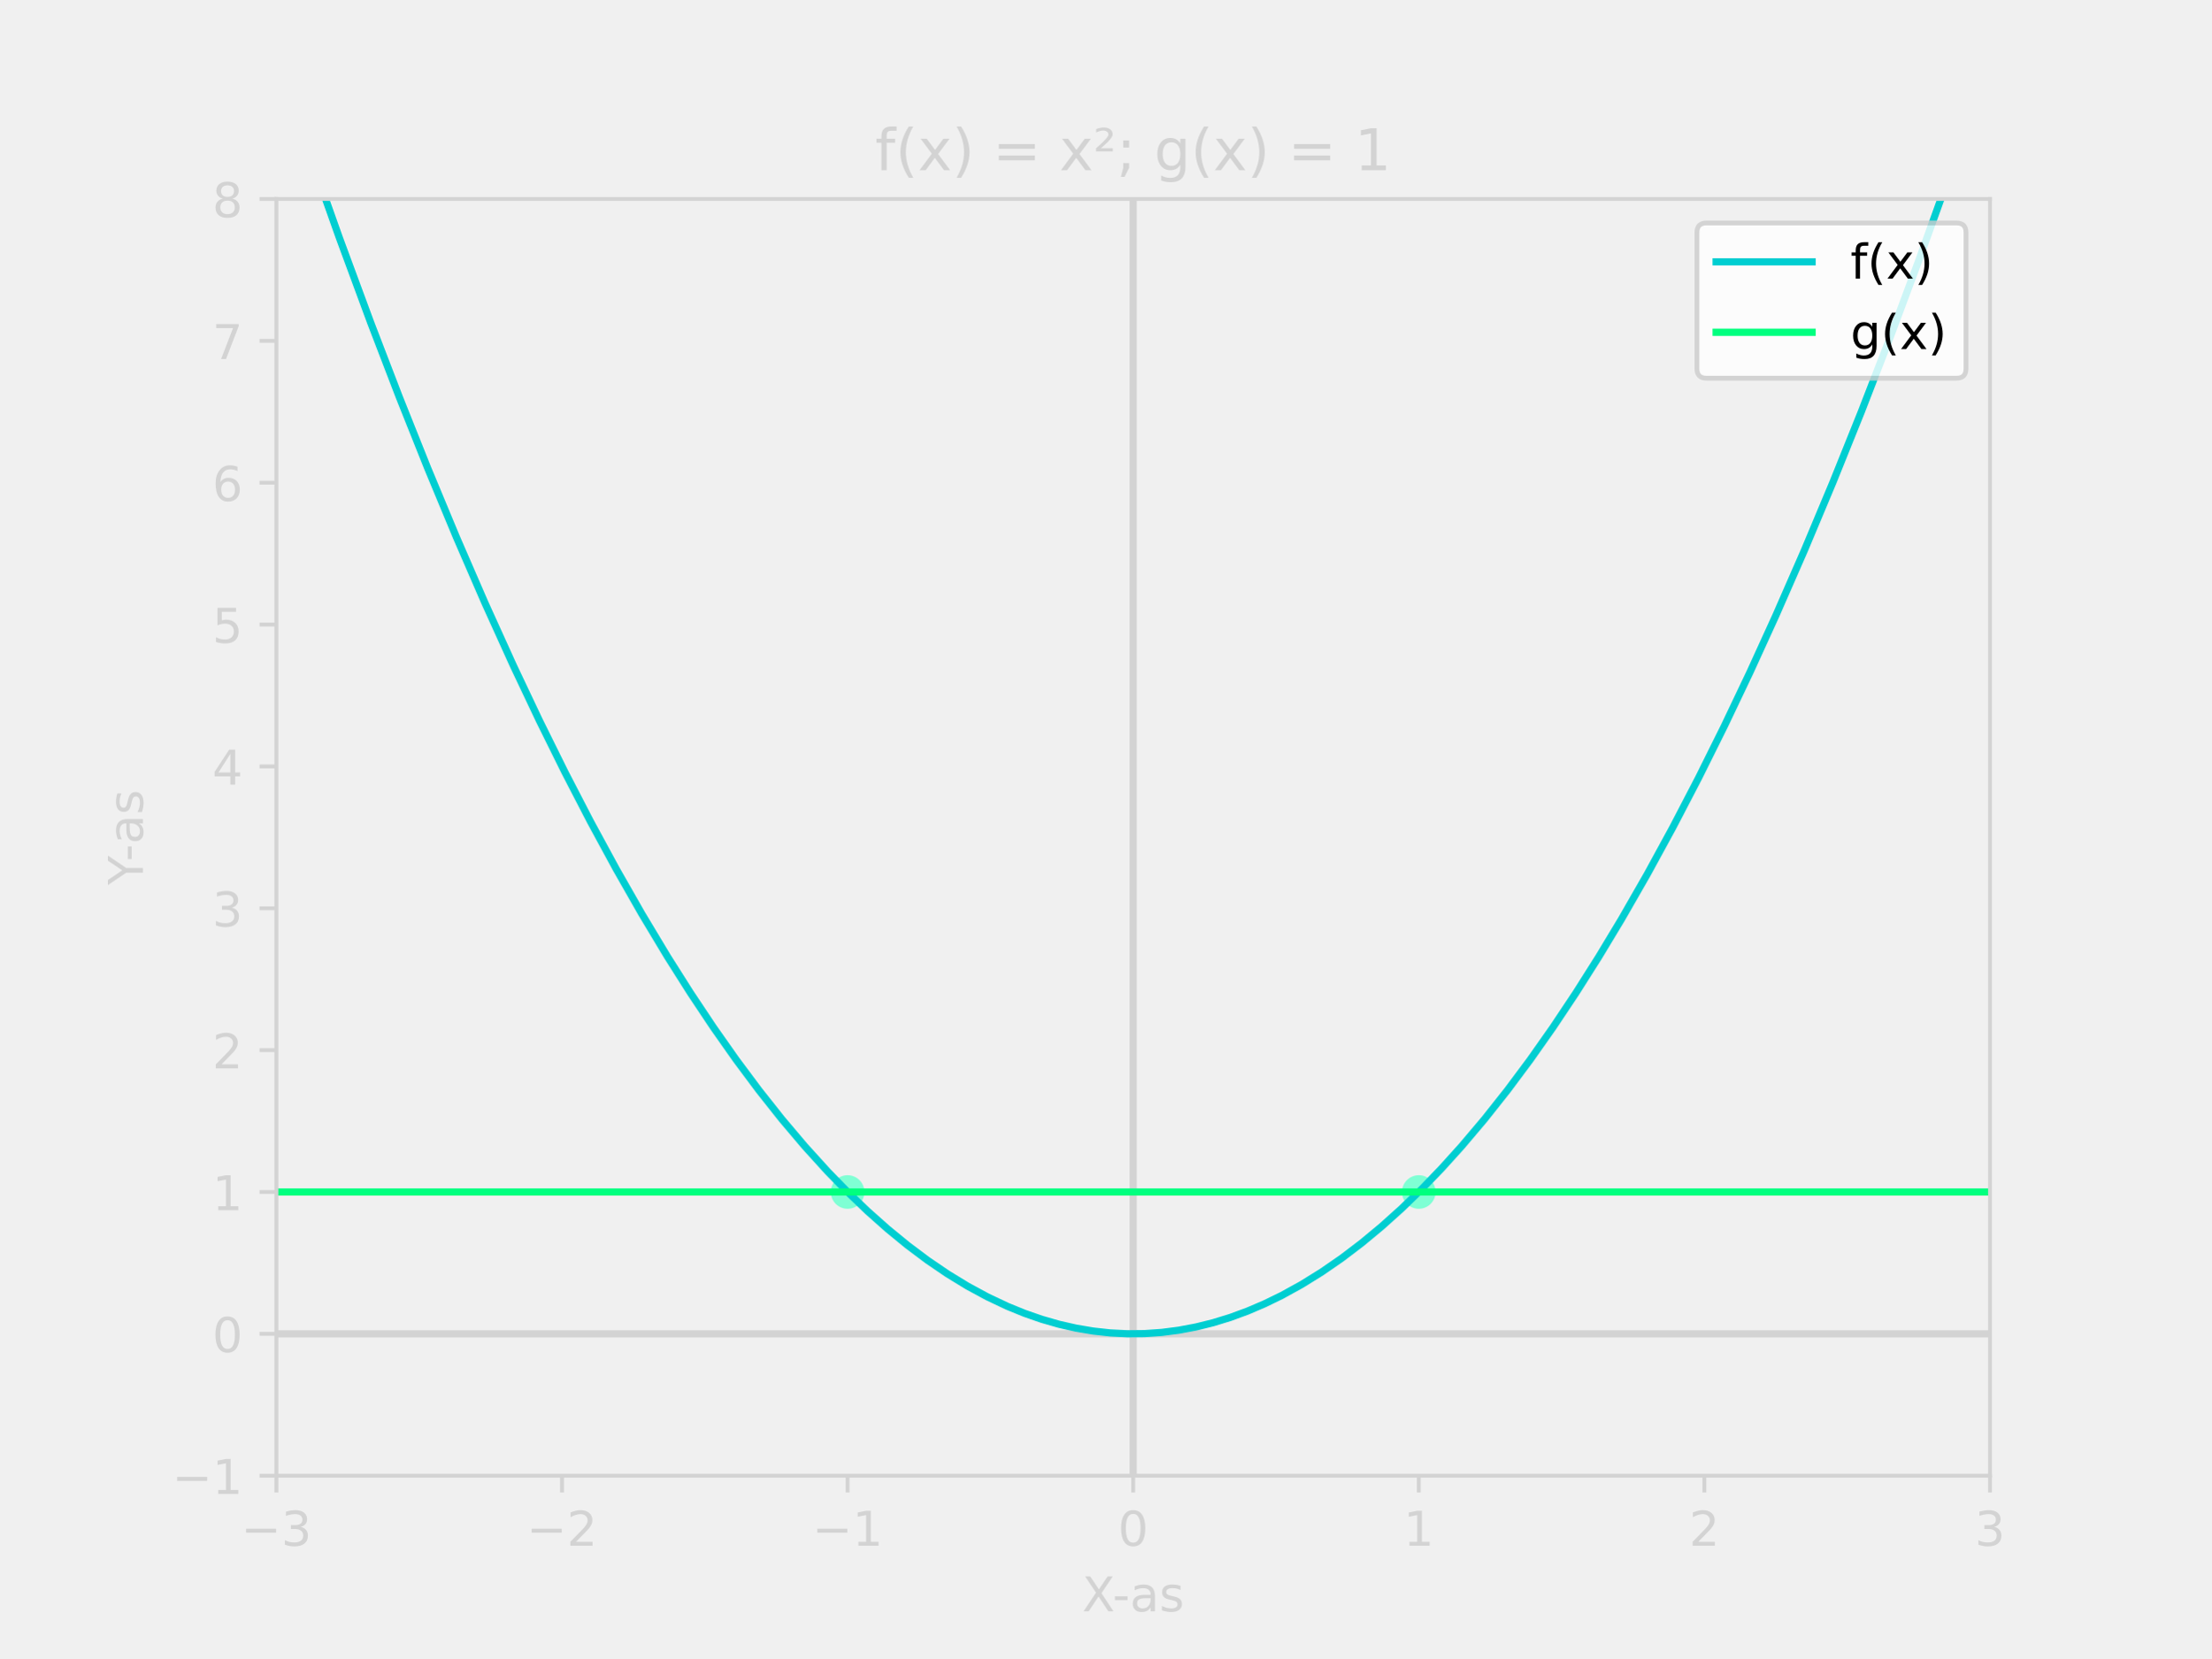
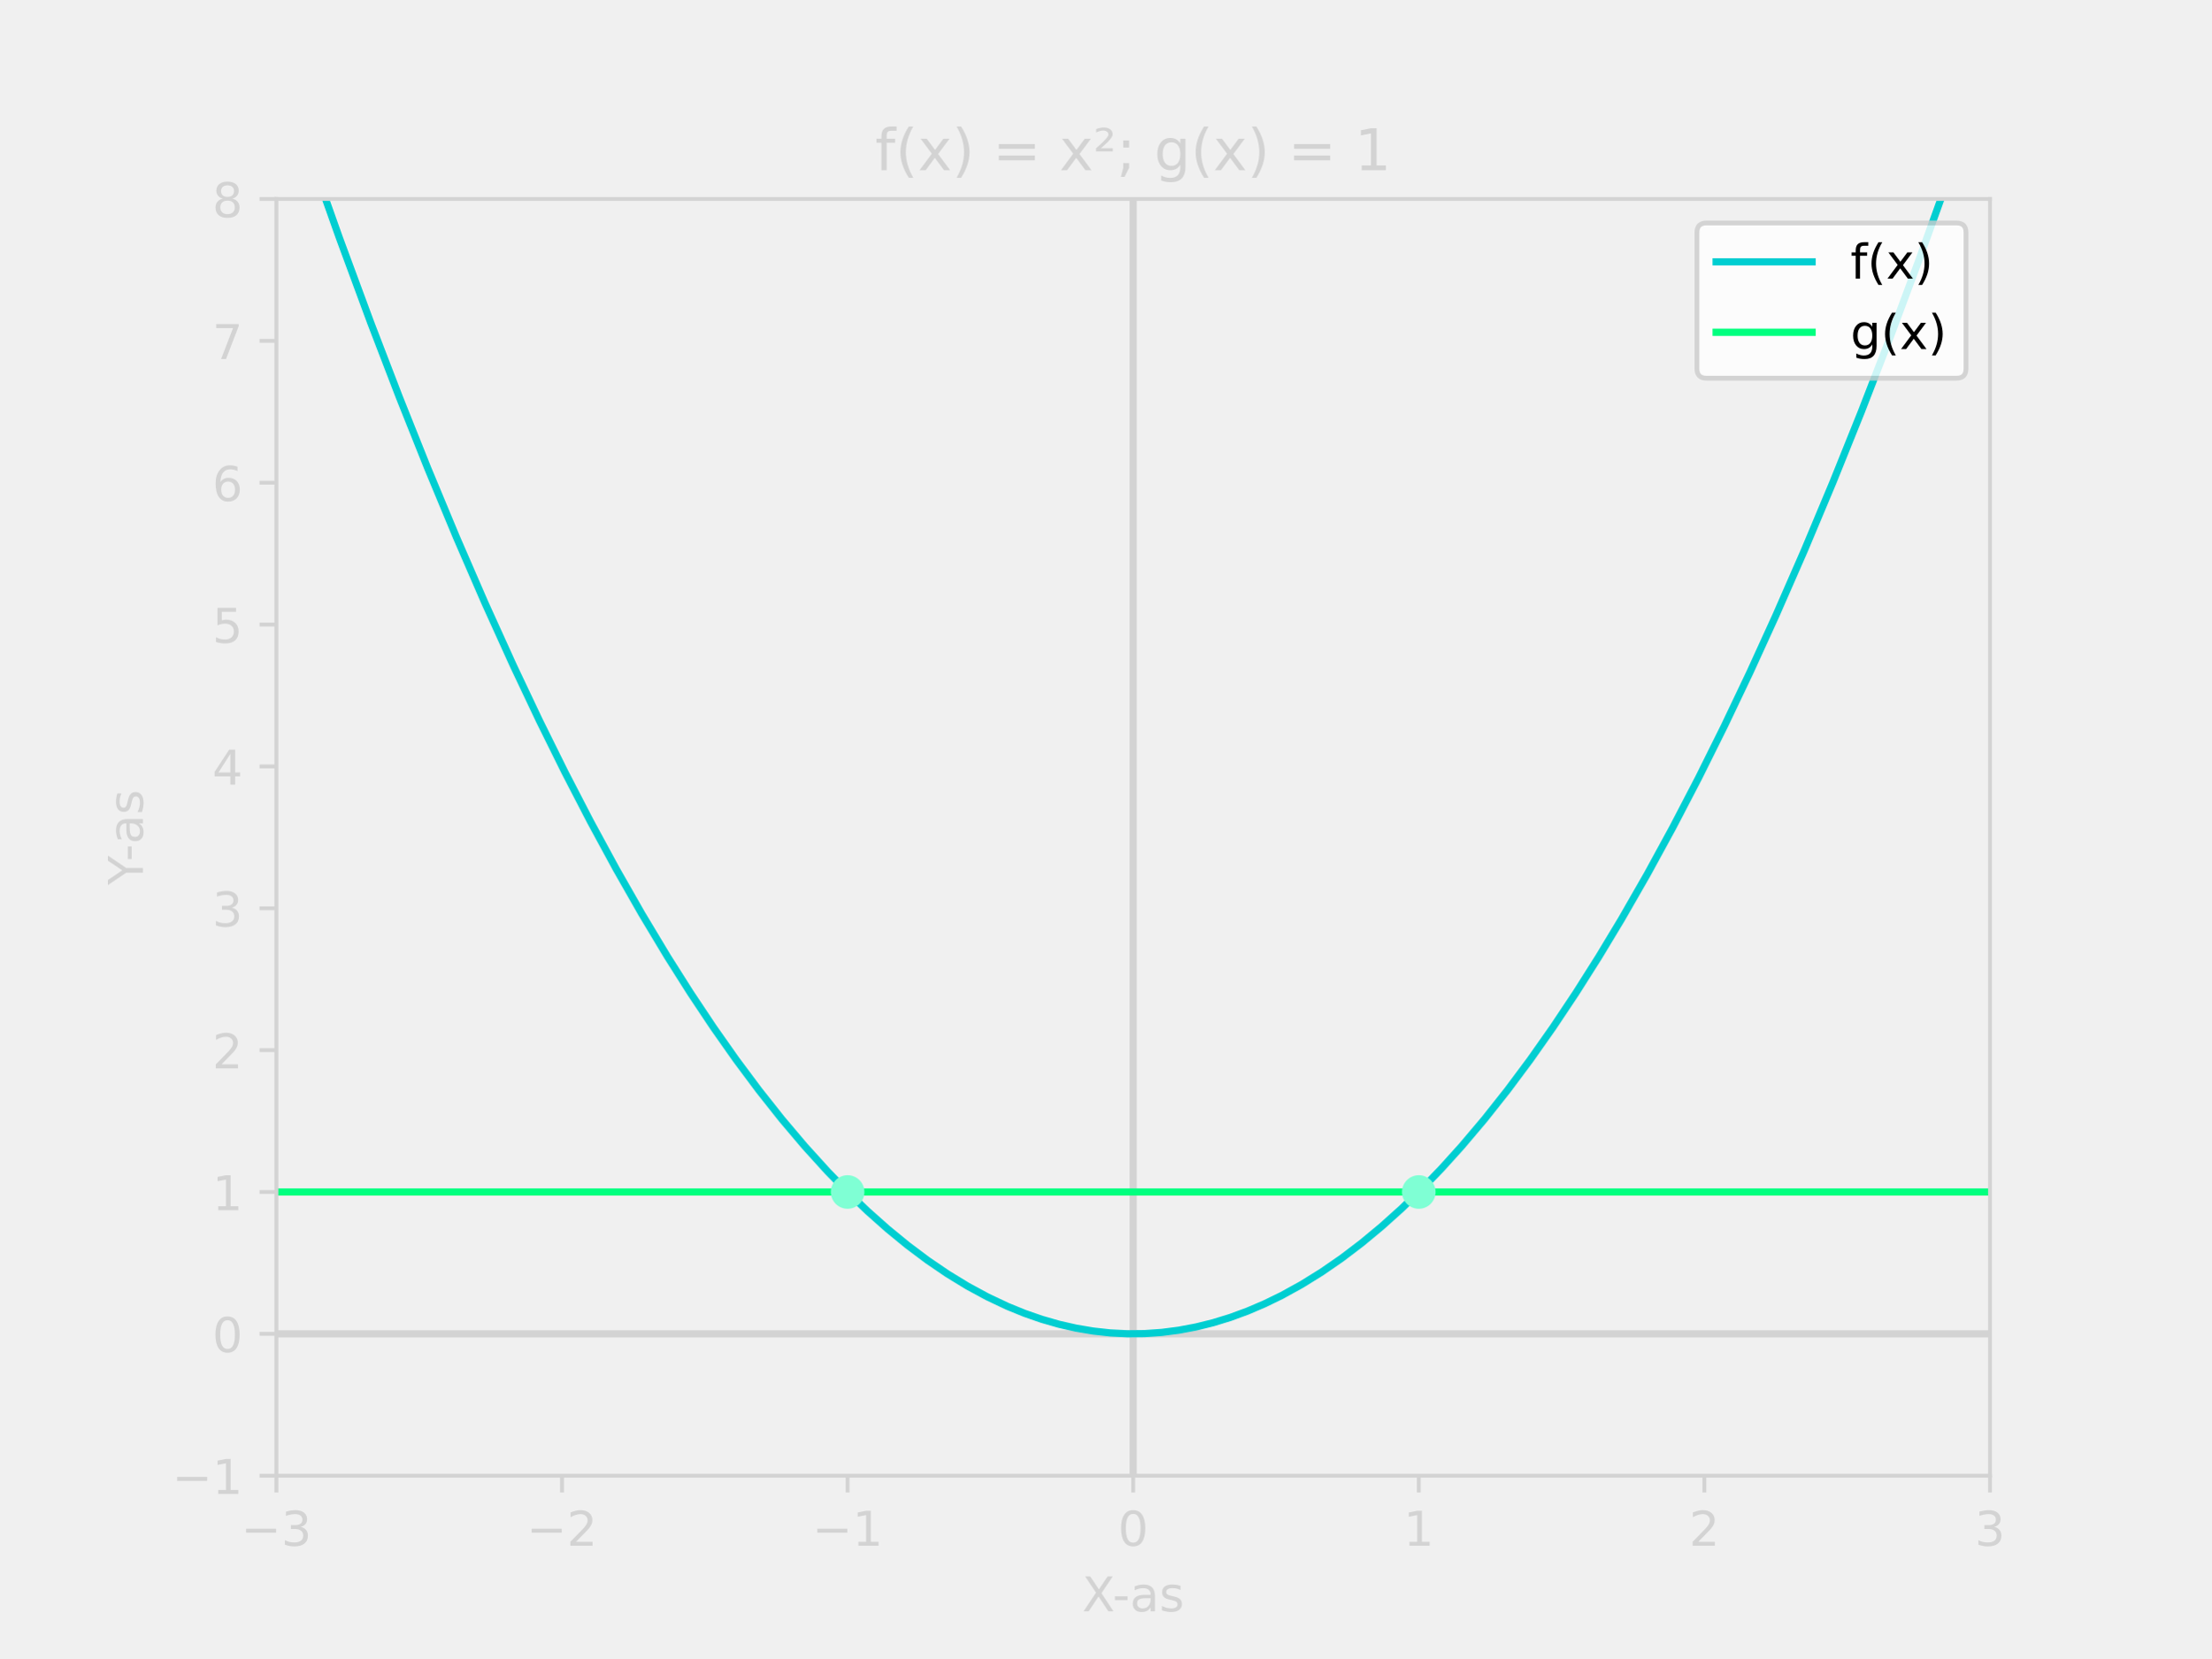
<svg xmlns="http://www.w3.org/2000/svg" xmlns:xlink="http://www.w3.org/1999/xlink" width="460.8pt" height="345.6pt" viewBox="0 0 460.8 345.6" version="1.1">
  <defs>
    <style type="text/css">*{stroke-linejoin: round; stroke-linecap: butt}</style>
  </defs>
  <g id="figure_1">
    <g id="patch_1">
      <path d="M 0 345.6  L 460.8 345.6  L 460.8 0  L 0 0  z " style="fill: none" />
    </g>
    <g id="axes_1">
      <g id="patch_2">
        <path d="M 57.6 307.584  L 414.72 307.584  L 414.72 41.472  L 57.6 41.472  z " style="fill: none" />
      </g>
-       <g id="PathCollection_1">
-         <defs>
-           <path id="m896b1f83cc" d="M 0 3  C 0.796 3 1.559 2.684 2.121 2.121  C 2.684 1.559 3 0.796 3 0  C 3 -0.796 2.684 -1.559 2.121 -2.121  C 1.559 -2.684 0.796 -3 0 -3  C -0.796 -3 -1.559 -2.684 -2.121 -2.121  C -2.684 -1.559 -3 -0.796 -3 0  C -3 0.796 -2.684 1.559 -2.121 2.121  C -1.559 2.684 -0.796 3 0 3  z " style="stroke: #7fffd4" />
-         </defs>
-         <g clip-path="url(#p33697de45d)">
-           <use xlink:href="#m896b1f83cc" x="176.64" y="248.448" style="fill: #7fffd4; stroke: #7fffd4" />
-         </g>
-       </g>
-       <g id="PathCollection_2">
-         <g clip-path="url(#p33697de45d)">
-           <use xlink:href="#m896b1f83cc" x="295.68" y="248.448" style="fill: #7fffd4; stroke: #7fffd4" />
-         </g>
+       <g id="LineCollection_1">
+         <path d="M 57.6 278.016  L 414.72 278.016  " clip-path="url(#pd7a8a39b57)" style="fill: none; stroke: #d3d3d3; stroke-width: 1.5" />
+       </g>
+       <g id="LineCollection_2">
+         <path d="M 236.16 307.584  L 236.16 41.472  " clip-path="url(#pd7a8a39b57)" style="fill: none; stroke: #d3d3d3; stroke-width: 1.5" />
      </g>
      <g id="matplotlib.axis_1">
        <g id="xtick_1">
          <g id="line2d_1">
            <defs>
-               <path id="m6fb8e49113" d="M 0 0  L 0 3.5  " style="stroke: #d3d3d3; stroke-width: 0.8" />
+               <path id="ma6ec17fb71" d="M 0 0  L 0 3.5  " style="stroke: #d3d3d3; stroke-width: 0.8" />
            </defs>
            <g>
-               <use xlink:href="#m6fb8e49113" x="57.6" y="307.584" style="fill: #d3d3d3; stroke: #d3d3d3; stroke-width: 0.8" />
+               <use xlink:href="#ma6ec17fb71" x="57.6" y="307.584" style="fill: #d3d3d3; stroke: #d3d3d3; stroke-width: 0.8" />
            </g>
          </g>
          <g id="text_1">
            <g style="fill: #d3d3d3" transform="translate(50.22891 322.1824)scale(0.1 -0.1)">
              <defs>
                <path id="DejaVuSans-2212" d="M 678 2272  L 4684 2272  L 4684 1741  L 678 1741  L 678 2272  z " transform="scale(0.015625)" />
                <path id="DejaVuSans-33" d="M 2597 2516  Q 3050 2419 3304 2112  Q 3559 1806 3559 1356  Q 3559 666 3084 287  Q 2609 -91 1734 -91  Q 1441 -91 1130 -33  Q 819 25 488 141  L 488 750  Q 750 597 1062 519  Q 1375 441 1716 441  Q 2309 441 2620 675  Q 2931 909 2931 1356  Q 2931 1769 2642 2001  Q 2353 2234 1838 2234  L 1294 2234  L 1294 2753  L 1863 2753  Q 2328 2753 2575 2939  Q 2822 3125 2822 3475  Q 2822 3834 2567 4026  Q 2313 4219 1838 4219  Q 1578 4219 1281 4162  Q 984 4106 628 3988  L 628 4550  Q 988 4650 1302 4700  Q 1616 4750 1894 4750  Q 2613 4750 3031 4423  Q 3450 4097 3450 3541  Q 3450 3153 3228 2886  Q 3006 2619 2597 2516  z " transform="scale(0.015625)" />
              </defs>
              <use xlink:href="#DejaVuSans-2212" />
              <use xlink:href="#DejaVuSans-33" x="83.789" />
            </g>
          </g>
        </g>
        <g id="xtick_2">
          <g id="line2d_2">
            <g>
-               <use xlink:href="#m6fb8e49113" x="117.12" y="307.584" style="fill: #d3d3d3; stroke: #d3d3d3; stroke-width: 0.8" />
+               <use xlink:href="#ma6ec17fb71" x="117.12" y="307.584" style="fill: #d3d3d3; stroke: #d3d3d3; stroke-width: 0.8" />
            </g>
          </g>
          <g id="text_2">
            <g style="fill: #d3d3d3" transform="translate(109.7489 322.1824)scale(0.1 -0.1)">
              <defs>
                <path id="DejaVuSans-32" d="M 1228 531  L 3431 531  L 3431 0  L 469 0  L 469 531  Q 828 903 1448 1529  Q 2069 2156 2228 2338  Q 2531 2678 2651 2914  Q 2772 3150 2772 3378  Q 2772 3750 2511 3984  Q 2250 4219 1831 4219  Q 1534 4219 1204 4116  Q 875 4013 500 3803  L 500 4441  Q 881 4594 1212 4672  Q 1544 4750 1819 4750  Q 2544 4750 2975 4387  Q 3406 4025 3406 3419  Q 3406 3131 3298 2873  Q 3191 2616 2906 2266  Q 2828 2175 2409 1742  Q 1991 1309 1228 531  z " transform="scale(0.015625)" />
              </defs>
              <use xlink:href="#DejaVuSans-2212" />
              <use xlink:href="#DejaVuSans-32" x="83.789" />
            </g>
          </g>
        </g>
        <g id="xtick_3">
          <g id="line2d_3">
            <g>
-               <use xlink:href="#m6fb8e49113" x="176.64" y="307.584" style="fill: #d3d3d3; stroke: #d3d3d3; stroke-width: 0.8" />
+               <use xlink:href="#ma6ec17fb71" x="176.64" y="307.584" style="fill: #d3d3d3; stroke: #d3d3d3; stroke-width: 0.8" />
            </g>
          </g>
          <g id="text_3">
            <g style="fill: #d3d3d3" transform="translate(169.2689 322.1824)scale(0.1 -0.1)">
              <defs>
                <path id="DejaVuSans-31" d="M 794 531  L 1825 531  L 1825 4091  L 703 3866  L 703 4441  L 1819 4666  L 2450 4666  L 2450 531  L 3481 531  L 3481 0  L 794 0  L 794 531  z " transform="scale(0.015625)" />
              </defs>
              <use xlink:href="#DejaVuSans-2212" />
              <use xlink:href="#DejaVuSans-31" x="83.789" />
            </g>
          </g>
        </g>
        <g id="xtick_4">
          <g id="line2d_4">
            <g>
-               <use xlink:href="#m6fb8e49113" x="236.16" y="307.584" style="fill: #d3d3d3; stroke: #d3d3d3; stroke-width: 0.8" />
+               <use xlink:href="#ma6ec17fb71" x="236.16" y="307.584" style="fill: #d3d3d3; stroke: #d3d3d3; stroke-width: 0.8" />
            </g>
          </g>
          <g id="text_4">
            <g style="fill: #d3d3d3" transform="translate(232.9787 322.1824)scale(0.1 -0.1)">
              <defs>
                <path id="DejaVuSans-30" d="M 2034 4250  Q 1547 4250 1301 3770  Q 1056 3291 1056 2328  Q 1056 1369 1301 889  Q 1547 409 2034 409  Q 2525 409 2770 889  Q 3016 1369 3016 2328  Q 3016 3291 2770 3770  Q 2525 4250 2034 4250  z M 2034 4750  Q 2819 4750 3233 4129  Q 3647 3509 3647 2328  Q 3647 1150 3233 529  Q 2819 -91 2034 -91  Q 1250 -91 836 529  Q 422 1150 422 2328  Q 422 3509 836 4129  Q 1250 4750 2034 4750  z " transform="scale(0.015625)" />
              </defs>
              <use xlink:href="#DejaVuSans-30" />
            </g>
          </g>
        </g>
        <g id="xtick_5">
          <g id="line2d_5">
            <g>
-               <use xlink:href="#m6fb8e49113" x="295.68" y="307.584" style="fill: #d3d3d3; stroke: #d3d3d3; stroke-width: 0.8" />
+               <use xlink:href="#ma6ec17fb71" x="295.68" y="307.584" style="fill: #d3d3d3; stroke: #d3d3d3; stroke-width: 0.8" />
            </g>
          </g>
          <g id="text_5">
            <g style="fill: #d3d3d3" transform="translate(292.4987 322.1824)scale(0.1 -0.1)">
              <use xlink:href="#DejaVuSans-31" />
            </g>
          </g>
        </g>
        <g id="xtick_6">
          <g id="line2d_6">
            <g>
-               <use xlink:href="#m6fb8e49113" x="355.2" y="307.584" style="fill: #d3d3d3; stroke: #d3d3d3; stroke-width: 0.8" />
+               <use xlink:href="#ma6ec17fb71" x="355.2" y="307.584" style="fill: #d3d3d3; stroke: #d3d3d3; stroke-width: 0.8" />
            </g>
          </g>
          <g id="text_6">
            <g style="fill: #d3d3d3" transform="translate(352.0188 322.1824)scale(0.1 -0.1)">
              <use xlink:href="#DejaVuSans-32" />
            </g>
          </g>
        </g>
        <g id="xtick_7">
          <g id="line2d_7">
            <g>
-               <use xlink:href="#m6fb8e49113" x="414.72" y="307.584" style="fill: #d3d3d3; stroke: #d3d3d3; stroke-width: 0.8" />
+               <use xlink:href="#ma6ec17fb71" x="414.72" y="307.584" style="fill: #d3d3d3; stroke: #d3d3d3; stroke-width: 0.8" />
            </g>
          </g>
          <g id="text_7">
            <g style="fill: #d3d3d3" transform="translate(411.5387 322.1824)scale(0.1 -0.1)">
              <use xlink:href="#DejaVuSans-33" />
            </g>
          </g>
        </g>
        <g id="text_8">
          <g style="fill: #d3d3d3" transform="translate(225.5123 335.8606)scale(0.1 -0.1)">
            <defs>
              <path id="DejaVuSans-58" d="M 403 4666  L 1081 4666  L 2241 2931  L 3406 4666  L 4084 4666  L 2584 2425  L 4184 0  L 3506 0  L 2194 1984  L 872 0  L 191 0  L 1856 2491  L 403 4666  z " transform="scale(0.015625)" />
              <path id="DejaVuSans-2d" d="M 313 2009  L 1997 2009  L 1997 1497  L 313 1497  L 313 2009  z " transform="scale(0.015625)" />
              <path id="DejaVuSans-61" d="M 2194 1759  Q 1497 1759 1228 1600  Q 959 1441 959 1056  Q 959 750 1161 570  Q 1363 391 1709 391  Q 2188 391 2477 730  Q 2766 1069 2766 1631  L 2766 1759  L 2194 1759  z M 3341 1997  L 3341 0  L 2766 0  L 2766 531  Q 2569 213 2275 61  Q 1981 -91 1556 -91  Q 1019 -91 701 211  Q 384 513 384 1019  Q 384 1609 779 1909  Q 1175 2209 1959 2209  L 2766 2209  L 2766 2266  Q 2766 2663 2505 2880  Q 2244 3097 1772 3097  Q 1472 3097 1187 3025  Q 903 2953 641 2809  L 641 3341  Q 956 3463 1253 3523  Q 1550 3584 1831 3584  Q 2591 3584 2966 3190  Q 3341 2797 3341 1997  z " transform="scale(0.015625)" />
              <path id="DejaVuSans-73" d="M 2834 3397  L 2834 2853  Q 2591 2978 2328 3040  Q 2066 3103 1784 3103  Q 1356 3103 1142 2972  Q 928 2841 928 2578  Q 928 2378 1081 2264  Q 1234 2150 1697 2047  L 1894 2003  Q 2506 1872 2764 1633  Q 3022 1394 3022 966  Q 3022 478 2636 193  Q 2250 -91 1575 -91  Q 1294 -91 989 -36  Q 684 19 347 128  L 347 722  Q 666 556 975 473  Q 1284 391 1588 391  Q 1994 391 2212 530  Q 2431 669 2431 922  Q 2431 1156 2273 1281  Q 2116 1406 1581 1522  L 1381 1569  Q 847 1681 609 1914  Q 372 2147 372 2553  Q 372 3047 722 3315  Q 1072 3584 1716 3584  Q 2034 3584 2315 3537  Q 2597 3491 2834 3397  z " transform="scale(0.015625)" />
            </defs>
            <use xlink:href="#DejaVuSans-58" />
            <use xlink:href="#DejaVuSans-2d" x="63.506" />
            <use xlink:href="#DejaVuSans-61" x="99.59" />
            <use xlink:href="#DejaVuSans-73" x="160.869" />
          </g>
        </g>
      </g>
      <g id="matplotlib.axis_2">
        <g id="ytick_1">
          <g id="line2d_8">
            <defs>
-               <path id="m10969f09ac" d="M 0 0  L -3.5 0  " style="stroke: #d3d3d3; stroke-width: 0.8" />
+               <path id="mab56ef0a08" d="M 0 0  L -3.5 0  " style="stroke: #d3d3d3; stroke-width: 0.8" />
            </defs>
            <g>
-               <use xlink:href="#m10969f09ac" x="57.6" y="307.584" style="fill: #d3d3d3; stroke: #d3d3d3; stroke-width: 0.8" />
+               <use xlink:href="#mab56ef0a08" x="57.6" y="307.584" style="fill: #d3d3d3; stroke: #d3d3d3; stroke-width: 0.8" />
            </g>
          </g>
          <g id="text_9">
            <g style="fill: #d3d3d3" transform="translate(35.85781 311.3832)scale(0.1 -0.1)">
              <use xlink:href="#DejaVuSans-2212" />
              <use xlink:href="#DejaVuSans-31" x="83.789" />
            </g>
          </g>
        </g>
        <g id="ytick_2">
          <g id="line2d_9">
            <g>
-               <use xlink:href="#m10969f09ac" x="57.6" y="278.016" style="fill: #d3d3d3; stroke: #d3d3d3; stroke-width: 0.8" />
+               <use xlink:href="#mab56ef0a08" x="57.6" y="278.016" style="fill: #d3d3d3; stroke: #d3d3d3; stroke-width: 0.8" />
            </g>
          </g>
          <g id="text_10">
            <g style="fill: #d3d3d3" transform="translate(44.2375 281.8152)scale(0.1 -0.1)">
              <use xlink:href="#DejaVuSans-30" />
            </g>
          </g>
        </g>
        <g id="ytick_3">
          <g id="line2d_10">
            <g>
-               <use xlink:href="#m10969f09ac" x="57.6" y="248.448" style="fill: #d3d3d3; stroke: #d3d3d3; stroke-width: 0.8" />
+               <use xlink:href="#mab56ef0a08" x="57.6" y="248.448" style="fill: #d3d3d3; stroke: #d3d3d3; stroke-width: 0.8" />
            </g>
          </g>
          <g id="text_11">
            <g style="fill: #d3d3d3" transform="translate(44.2375 252.2472)scale(0.1 -0.1)">
              <use xlink:href="#DejaVuSans-31" />
            </g>
          </g>
        </g>
        <g id="ytick_4">
          <g id="line2d_11">
            <g>
-               <use xlink:href="#m10969f09ac" x="57.6" y="218.88" style="fill: #d3d3d3; stroke: #d3d3d3; stroke-width: 0.8" />
+               <use xlink:href="#mab56ef0a08" x="57.6" y="218.88" style="fill: #d3d3d3; stroke: #d3d3d3; stroke-width: 0.8" />
            </g>
          </g>
          <g id="text_12">
            <g style="fill: #d3d3d3" transform="translate(44.2375 222.6792)scale(0.1 -0.1)">
              <use xlink:href="#DejaVuSans-32" />
            </g>
          </g>
        </g>
        <g id="ytick_5">
          <g id="line2d_12">
            <g>
-               <use xlink:href="#m10969f09ac" x="57.6" y="189.312" style="fill: #d3d3d3; stroke: #d3d3d3; stroke-width: 0.8" />
+               <use xlink:href="#mab56ef0a08" x="57.6" y="189.312" style="fill: #d3d3d3; stroke: #d3d3d3; stroke-width: 0.8" />
            </g>
          </g>
          <g id="text_13">
            <g style="fill: #d3d3d3" transform="translate(44.2375 193.1112)scale(0.1 -0.1)">
              <use xlink:href="#DejaVuSans-33" />
            </g>
          </g>
        </g>
        <g id="ytick_6">
          <g id="line2d_13">
            <g>
-               <use xlink:href="#m10969f09ac" x="57.6" y="159.744" style="fill: #d3d3d3; stroke: #d3d3d3; stroke-width: 0.8" />
+               <use xlink:href="#mab56ef0a08" x="57.6" y="159.744" style="fill: #d3d3d3; stroke: #d3d3d3; stroke-width: 0.8" />
            </g>
          </g>
          <g id="text_14">
            <g style="fill: #d3d3d3" transform="translate(44.2375 163.5432)scale(0.1 -0.1)">
              <defs>
                <path id="DejaVuSans-34" d="M 2419 4116  L 825 1625  L 2419 1625  L 2419 4116  z M 2253 4666  L 3047 4666  L 3047 1625  L 3713 1625  L 3713 1100  L 3047 1100  L 3047 0  L 2419 0  L 2419 1100  L 313 1100  L 313 1709  L 2253 4666  z " transform="scale(0.015625)" />
              </defs>
              <use xlink:href="#DejaVuSans-34" />
            </g>
          </g>
        </g>
        <g id="ytick_7">
          <g id="line2d_14">
            <g>
-               <use xlink:href="#m10969f09ac" x="57.6" y="130.176" style="fill: #d3d3d3; stroke: #d3d3d3; stroke-width: 0.8" />
+               <use xlink:href="#mab56ef0a08" x="57.6" y="130.176" style="fill: #d3d3d3; stroke: #d3d3d3; stroke-width: 0.8" />
            </g>
          </g>
          <g id="text_15">
            <g style="fill: #d3d3d3" transform="translate(44.2375 133.9752)scale(0.1 -0.1)">
              <defs>
                <path id="DejaVuSans-35" d="M 691 4666  L 3169 4666  L 3169 4134  L 1269 4134  L 1269 2991  Q 1406 3038 1543 3061  Q 1681 3084 1819 3084  Q 2600 3084 3056 2656  Q 3513 2228 3513 1497  Q 3513 744 3044 326  Q 2575 -91 1722 -91  Q 1428 -91 1123 -41  Q 819 9 494 109  L 494 744  Q 775 591 1075 516  Q 1375 441 1709 441  Q 2250 441 2565 725  Q 2881 1009 2881 1497  Q 2881 1984 2565 2268  Q 2250 2553 1709 2553  Q 1456 2553 1204 2497  Q 953 2441 691 2322  L 691 4666  z " transform="scale(0.015625)" />
              </defs>
              <use xlink:href="#DejaVuSans-35" />
            </g>
          </g>
        </g>
        <g id="ytick_8">
          <g id="line2d_15">
            <g>
-               <use xlink:href="#m10969f09ac" x="57.6" y="100.608" style="fill: #d3d3d3; stroke: #d3d3d3; stroke-width: 0.8" />
+               <use xlink:href="#mab56ef0a08" x="57.6" y="100.608" style="fill: #d3d3d3; stroke: #d3d3d3; stroke-width: 0.8" />
            </g>
          </g>
          <g id="text_16">
            <g style="fill: #d3d3d3" transform="translate(44.2375 104.4072)scale(0.1 -0.1)">
              <defs>
                <path id="DejaVuSans-36" d="M 2113 2584  Q 1688 2584 1439 2293  Q 1191 2003 1191 1497  Q 1191 994 1439 701  Q 1688 409 2113 409  Q 2538 409 2786 701  Q 3034 994 3034 1497  Q 3034 2003 2786 2293  Q 2538 2584 2113 2584  z M 3366 4563  L 3366 3988  Q 3128 4100 2886 4159  Q 2644 4219 2406 4219  Q 1781 4219 1451 3797  Q 1122 3375 1075 2522  Q 1259 2794 1537 2939  Q 1816 3084 2150 3084  Q 2853 3084 3261 2657  Q 3669 2231 3669 1497  Q 3669 778 3244 343  Q 2819 -91 2113 -91  Q 1303 -91 875 529  Q 447 1150 447 2328  Q 447 3434 972 4092  Q 1497 4750 2381 4750  Q 2619 4750 2861 4703  Q 3103 4656 3366 4563  z " transform="scale(0.015625)" />
              </defs>
              <use xlink:href="#DejaVuSans-36" />
            </g>
          </g>
        </g>
        <g id="ytick_9">
          <g id="line2d_16">
            <g>
-               <use xlink:href="#m10969f09ac" x="57.6" y="71.04" style="fill: #d3d3d3; stroke: #d3d3d3; stroke-width: 0.8" />
+               <use xlink:href="#mab56ef0a08" x="57.6" y="71.04" style="fill: #d3d3d3; stroke: #d3d3d3; stroke-width: 0.8" />
            </g>
          </g>
          <g id="text_17">
            <g style="fill: #d3d3d3" transform="translate(44.2375 74.83922)scale(0.1 -0.1)">
              <defs>
                <path id="DejaVuSans-37" d="M 525 4666  L 3525 4666  L 3525 4397  L 1831 0  L 1172 0  L 2766 4134  L 525 4134  L 525 4666  z " transform="scale(0.015625)" />
              </defs>
              <use xlink:href="#DejaVuSans-37" />
            </g>
          </g>
        </g>
        <g id="ytick_10">
          <g id="line2d_17">
            <g>
-               <use xlink:href="#m10969f09ac" x="57.6" y="41.472" style="fill: #d3d3d3; stroke: #d3d3d3; stroke-width: 0.8" />
+               <use xlink:href="#mab56ef0a08" x="57.6" y="41.472" style="fill: #d3d3d3; stroke: #d3d3d3; stroke-width: 0.8" />
            </g>
          </g>
          <g id="text_18">
            <g style="fill: #d3d3d3" transform="translate(44.2375 45.27122)scale(0.1 -0.1)">
              <defs>
                <path id="DejaVuSans-38" d="M 2034 2216  Q 1584 2216 1326 1975  Q 1069 1734 1069 1313  Q 1069 891 1326 650  Q 1584 409 2034 409  Q 2484 409 2743 651  Q 3003 894 3003 1313  Q 3003 1734 2745 1975  Q 2488 2216 2034 2216  z M 1403 2484  Q 997 2584 770 2862  Q 544 3141 544 3541  Q 544 4100 942 4425  Q 1341 4750 2034 4750  Q 2731 4750 3128 4425  Q 3525 4100 3525 3541  Q 3525 3141 3298 2862  Q 3072 2584 2669 2484  Q 3125 2378 3379 2068  Q 3634 1759 3634 1313  Q 3634 634 3220 271  Q 2806 -91 2034 -91  Q 1263 -91 848 271  Q 434 634 434 1313  Q 434 1759 690 2068  Q 947 2378 1403 2484  z M 1172 3481  Q 1172 3119 1398 2916  Q 1625 2713 2034 2713  Q 2441 2713 2670 2916  Q 2900 3119 2900 3481  Q 2900 3844 2670 4047  Q 2441 4250 2034 4250  Q 1625 4250 1398 4047  Q 1172 3844 1172 3481  z " transform="scale(0.015625)" />
              </defs>
              <use xlink:href="#DejaVuSans-38" />
            </g>
          </g>
        </g>
        <g id="text_19">
          <g style="fill: #d3d3d3" transform="translate(29.77812 184.4608)rotate(-90)scale(0.1 -0.1)">
            <defs>
              <path id="DejaVuSans-59" d="M -13 4666  L 666 4666  L 1959 2747  L 3244 4666  L 3922 4666  L 2272 2222  L 2272 0  L 1638 0  L 1638 2222  L -13 4666  z " transform="scale(0.015625)" />
            </defs>
            <use xlink:href="#DejaVuSans-59" />
            <use xlink:href="#DejaVuSans-2d" x="49.209" />
            <use xlink:href="#DejaVuSans-61" x="85.293" />
            <use xlink:href="#DejaVuSans-73" x="146.572" />
          </g>
        </g>
      </g>
-       <g id="LineCollection_1">
-         <path d="M 57.6 278.016  L 414.72 278.016  " clip-path="url(#p33697de45d)" style="fill: none; stroke: #d3d3d3; stroke-width: 1.5" />
-       </g>
-       <g id="LineCollection_2">
-         <path d="M 236.16 307.584  L 236.16 41.472  " clip-path="url(#p33697de45d)" style="fill: none; stroke: #d3d3d3; stroke-width: 1.5" />
-       </g>
      <g id="line2d_18">
-         <path d="M 57.6 11.904  L 64.147 31.061  L 70.694 49.503  L 77.242 67.229  L 83.194 82.722  L 89.146 97.625  L 95.098 111.936  L 101.05 125.655  L 107.002 138.783  L 112.358 150.093  L 117.715 160.924  L 123.072 171.276  L 128.429 181.148  L 133.786 190.542  L 139.142 199.457  L 143.904 206.979  L 148.666 214.123  L 153.427 220.888  L 158.189 227.274  L 162.95 233.283  L 167.712 238.912  L 172.474 244.164  L 176.64 248.448  L 180.806 252.443  L 184.973 256.148  L 189.139 259.563  L 193.306 262.688  L 197.472 265.524  L 201.638 268.069  L 205.805 270.325  L 209.971 272.292  L 213.542 273.746  L 217.114 274.988  L 220.685 276.017  L 224.256 276.833  L 227.827 277.436  L 231.398 277.827  L 234.97 278.004  L 238.541 277.969  L 242.112 277.72  L 245.683 277.259  L 249.254 276.585  L 252.826 275.698  L 256.397 274.598  L 259.968 273.285  L 263.539 271.759  L 267.11 270.021  L 271.277 267.723  L 275.443 265.136  L 279.61 262.259  L 283.776 259.092  L 287.942 255.636  L 292.109 251.89  L 296.275 247.854  L 300.442 243.528  L 304.608 238.912  L 309.37 233.283  L 314.131 227.274  L 318.893 220.888  L 323.654 214.123  L 328.416 206.979  L 333.178 199.457  L 337.939 191.556  L 343.296 182.216  L 348.653 172.396  L 354.01 162.098  L 359.366 151.32  L 364.723 140.064  L 370.08 128.328  L 376.032 114.727  L 381.984 100.534  L 387.936 85.75  L 393.888 70.375  L 399.84 54.408  L 405.792 37.85  L 412.339 18.953  L 414.125 13.675  L 414.125 13.675  " clip-path="url(#p33697de45d)" style="fill: none; stroke: #00ced1; stroke-width: 1.5; stroke-linecap: square" />
+         <path d="M 57.6 11.904  L 64.147 31.061  L 70.694 49.503  L 77.242 67.229  L 83.194 82.722  L 89.146 97.625  L 95.098 111.936  L 101.05 125.655  L 107.002 138.783  L 112.358 150.093  L 117.715 160.924  L 123.072 171.276  L 128.429 181.148  L 133.786 190.542  L 139.142 199.457  L 143.904 206.979  L 148.666 214.123  L 153.427 220.888  L 158.189 227.274  L 162.95 233.283  L 167.712 238.912  L 172.474 244.164  L 176.64 248.448  L 180.806 252.443  L 184.973 256.148  L 189.139 259.563  L 193.306 262.688  L 197.472 265.524  L 201.638 268.069  L 205.805 270.325  L 209.971 272.292  L 213.542 273.746  L 217.114 274.988  L 220.685 276.017  L 224.256 276.833  L 227.827 277.436  L 231.398 277.827  L 234.97 278.004  L 238.541 277.969  L 242.112 277.72  L 245.683 277.259  L 249.254 276.585  L 252.826 275.698  L 256.397 274.598  L 259.968 273.285  L 263.539 271.759  L 267.11 270.021  L 271.277 267.723  L 275.443 265.136  L 279.61 262.259  L 283.776 259.092  L 287.942 255.636  L 292.109 251.89  L 296.275 247.854  L 300.442 243.528  L 304.608 238.912  L 309.37 233.283  L 314.131 227.274  L 318.893 220.888  L 323.654 214.123  L 328.416 206.979  L 333.178 199.457  L 337.939 191.556  L 343.296 182.216  L 348.653 172.396  L 354.01 162.098  L 359.366 151.32  L 364.723 140.064  L 370.08 128.328  L 376.032 114.727  L 381.984 100.534  L 387.936 85.75  L 393.888 70.375  L 399.84 54.408  L 405.792 37.85  L 412.339 18.953  L 414.125 13.675  L 414.125 13.675  " clip-path="url(#pd7a8a39b57)" style="fill: none; stroke: #00ced1; stroke-width: 1.5; stroke-linecap: square" />
      </g>
      <g id="line2d_19">
-         <path d="M 57.6 248.448  L 414.125 248.448  L 414.125 248.448  " clip-path="url(#p33697de45d)" style="fill: none; stroke: #00ff7f; stroke-width: 1.5; stroke-linecap: square" />
+         <path d="M 57.6 248.448  L 414.125 248.448  L 414.125 248.448  " clip-path="url(#pd7a8a39b57)" style="fill: none; stroke: #00ff7f; stroke-width: 1.5; stroke-linecap: square" />
      </g>
      <g id="patch_3">
        <path d="M 57.6 307.584  L 57.6 41.472  " style="fill: none; stroke: #d3d3d3; stroke-width: 0.8; stroke-linejoin: miter; stroke-linecap: square" />
      </g>
      <g id="patch_4">
        <path d="M 414.72 307.584  L 414.72 41.472  " style="fill: none; stroke: #d3d3d3; stroke-width: 0.8; stroke-linejoin: miter; stroke-linecap: square" />
      </g>
      <g id="patch_5">
        <path d="M 57.6 307.584  L 414.72 307.584  " style="fill: none; stroke: #d3d3d3; stroke-width: 0.8; stroke-linejoin: miter; stroke-linecap: square" />
      </g>
      <g id="patch_6">
        <path d="M 57.6 41.472  L 414.72 41.472  " style="fill: none; stroke: #d3d3d3; stroke-width: 0.8; stroke-linejoin: miter; stroke-linecap: square" />
+       </g>
+       <g id="PathCollection_1">
+         <defs>
+           <path id="mcc831b96f8" d="M 0 3  C 0.796 3 1.559 2.684 2.121 2.121  C 2.684 1.559 3 0.796 3 0  C 3 -0.796 2.684 -1.559 2.121 -2.121  C 1.559 -2.684 0.796 -3 0 -3  C -0.796 -3 -1.559 -2.684 -2.121 -2.121  C -2.684 -1.559 -3 -0.796 -3 0  C -3 0.796 -2.684 1.559 -2.121 2.121  C -1.559 2.684 -0.796 3 0 3  z " style="stroke: #7fffd4" />
+         </defs>
+         <g clip-path="url(#pd7a8a39b57)">
+           <use xlink:href="#mcc831b96f8" x="176.64" y="248.448" style="fill: #7fffd4; stroke: #7fffd4" />
+         </g>
+       </g>
+       <g id="PathCollection_2">
+         <g clip-path="url(#pd7a8a39b57)">
+           <use xlink:href="#mcc831b96f8" x="295.68" y="248.448" style="fill: #7fffd4; stroke: #7fffd4" />
+         </g>
      </g>
      <g id="text_20">
        <g style="fill: #d3d3d3" transform="translate(182.3869 35.472)scale(0.12 -0.12)">
          <defs>
            <path id="DejaVuSans-66" d="M 2375 4863  L 2375 4384  L 1825 4384  Q 1516 4384 1395 4259  Q 1275 4134 1275 3809  L 1275 3500  L 2222 3500  L 2222 3053  L 1275 3053  L 1275 0  L 697 0  L 697 3053  L 147 3053  L 147 3500  L 697 3500  L 697 3744  Q 697 4328 969 4595  Q 1241 4863 1831 4863  L 2375 4863  z " transform="scale(0.015625)" />
            <path id="DejaVuSans-28" d="M 1984 4856  Q 1566 4138 1362 3434  Q 1159 2731 1159 2009  Q 1159 1288 1364 580  Q 1569 -128 1984 -844  L 1484 -844  Q 1016 -109 783 600  Q 550 1309 550 2009  Q 550 2706 781 3412  Q 1013 4119 1484 4856  L 1984 4856  z " transform="scale(0.015625)" />
            <path id="DejaVuSans-78" d="M 3513 3500  L 2247 1797  L 3578 0  L 2900 0  L 1881 1375  L 863 0  L 184 0  L 1544 1831  L 300 3500  L 978 3500  L 1906 2253  L 2834 3500  L 3513 3500  z " transform="scale(0.015625)" />
            <path id="DejaVuSans-29" d="M 513 4856  L 1013 4856  Q 1481 4119 1714 3412  Q 1947 2706 1947 2009  Q 1947 1309 1714 600  Q 1481 -109 1013 -844  L 513 -844  Q 928 -128 1133 580  Q 1338 1288 1338 2009  Q 1338 2731 1133 3434  Q 928 4138 513 4856  z " transform="scale(0.015625)" />
            <path id="DejaVuSans-20" transform="scale(0.015625)" />
            <path id="DejaVuSans-3d" d="M 678 2906  L 4684 2906  L 4684 2381  L 678 2381  L 678 2906  z M 678 1631  L 4684 1631  L 4684 1100  L 678 1100  L 678 1631  z " transform="scale(0.015625)" />
            <path id="DejaVuSans-b2" d="M 838 2444  L 2163 2444  L 2163 2088  L 294 2088  L 294 2431  Q 400 2528 597 2703  Q 1672 3656 1672 3950  Q 1672 4156 1509 4282  Q 1347 4409 1081 4409  Q 919 4409 728 4354  Q 538 4300 313 4191  L 313 4575  Q 553 4663 761 4706  Q 969 4750 1147 4750  Q 1600 4750 1872 4544  Q 2144 4338 2144 4000  Q 2144 3566 1109 2678  Q 934 2528 838 2444  z " transform="scale(0.015625)" />
            <path id="DejaVuSans-3b" d="M 750 3309  L 1409 3309  L 1409 2516  L 750 2516  L 750 3309  z M 750 794  L 1409 794  L 1409 256  L 897 -744  L 494 -744  L 750 256  L 750 794  z " transform="scale(0.015625)" />
            <path id="DejaVuSans-67" d="M 2906 1791  Q 2906 2416 2648 2759  Q 2391 3103 1925 3103  Q 1463 3103 1205 2759  Q 947 2416 947 1791  Q 947 1169 1205 825  Q 1463 481 1925 481  Q 2391 481 2648 825  Q 2906 1169 2906 1791  z M 3481 434  Q 3481 -459 3084 -895  Q 2688 -1331 1869 -1331  Q 1566 -1331 1297 -1286  Q 1028 -1241 775 -1147  L 775 -588  Q 1028 -725 1275 -790  Q 1522 -856 1778 -856  Q 2344 -856 2625 -561  Q 2906 -266 2906 331  L 2906 616  Q 2728 306 2450 153  Q 2172 0 1784 0  Q 1141 0 747 490  Q 353 981 353 1791  Q 353 2603 747 3093  Q 1141 3584 1784 3584  Q 2172 3584 2450 3431  Q 2728 3278 2906 2969  L 2906 3500  L 3481 3500  L 3481 434  z " transform="scale(0.015625)" />
          </defs>
          <use xlink:href="#DejaVuSans-66" />
          <use xlink:href="#DejaVuSans-28" x="35.205" />
          <use xlink:href="#DejaVuSans-78" x="74.219" />
          <use xlink:href="#DejaVuSans-29" x="133.398" />
          <use xlink:href="#DejaVuSans-20" x="172.412" />
          <use xlink:href="#DejaVuSans-3d" x="204.199" />
          <use xlink:href="#DejaVuSans-20" x="287.988" />
          <use xlink:href="#DejaVuSans-78" x="319.775" />
          <use xlink:href="#DejaVuSans-b2" x="378.955" />
          <use xlink:href="#DejaVuSans-3b" x="419.043" />
          <use xlink:href="#DejaVuSans-20" x="452.734" />
          <use xlink:href="#DejaVuSans-67" x="484.521" />
          <use xlink:href="#DejaVuSans-28" x="547.998" />
          <use xlink:href="#DejaVuSans-78" x="587.012" />
          <use xlink:href="#DejaVuSans-29" x="646.191" />
          <use xlink:href="#DejaVuSans-20" x="685.205" />
          <use xlink:href="#DejaVuSans-3d" x="716.992" />
          <use xlink:href="#DejaVuSans-20" x="800.781" />
          <use xlink:href="#DejaVuSans-31" x="832.568" />
        </g>
      </g>
      <g id="legend_1">
        <g id="patch_7">
          <path d="M 355.65 78.828  L 407.72 78.828  Q 409.72 78.828 409.72 76.828  L 409.72 48.472  Q 409.72 46.472 407.72 46.472  L 355.65 46.472  Q 353.65 46.472 353.65 48.472  L 353.65 76.828  Q 353.65 78.828 355.65 78.828  z " style="fill: #ffffff; opacity: 0.8; stroke: #cccccc; stroke-linejoin: miter" />
        </g>
        <g id="line2d_20">
          <path d="M 357.65 54.57  L 367.65 54.57  L 377.65 54.57  " style="fill: none; stroke: #00ced1; stroke-width: 1.5; stroke-linecap: square" />
        </g>
        <g id="text_21">
          <g transform="translate(385.6497 58.07044)scale(0.1 -0.1)">
            <use xlink:href="#DejaVuSans-66" />
            <use xlink:href="#DejaVuSans-28" x="35.205" />
            <use xlink:href="#DejaVuSans-78" x="74.219" />
            <use xlink:href="#DejaVuSans-29" x="133.398" />
          </g>
        </g>
        <g id="line2d_21">
          <path d="M 357.65 69.249  L 367.65 69.249  L 377.65 69.249  " style="fill: none; stroke: #00ff7f; stroke-width: 1.5; stroke-linecap: square" />
        </g>
        <g id="text_22">
          <g transform="translate(385.6497 72.74856)scale(0.1 -0.1)">
            <use xlink:href="#DejaVuSans-67" />
            <use xlink:href="#DejaVuSans-28" x="63.477" />
            <use xlink:href="#DejaVuSans-78" x="102.49" />
            <use xlink:href="#DejaVuSans-29" x="161.67" />
          </g>
        </g>
      </g>
    </g>
  </g>
  <defs>
-     <clipPath id="p33697de45d">
+     <clipPath id="pd7a8a39b57">
      <rect x="57.6" y="41.472" width="357.12" height="266.112" />
    </clipPath>
  </defs>
</svg>
